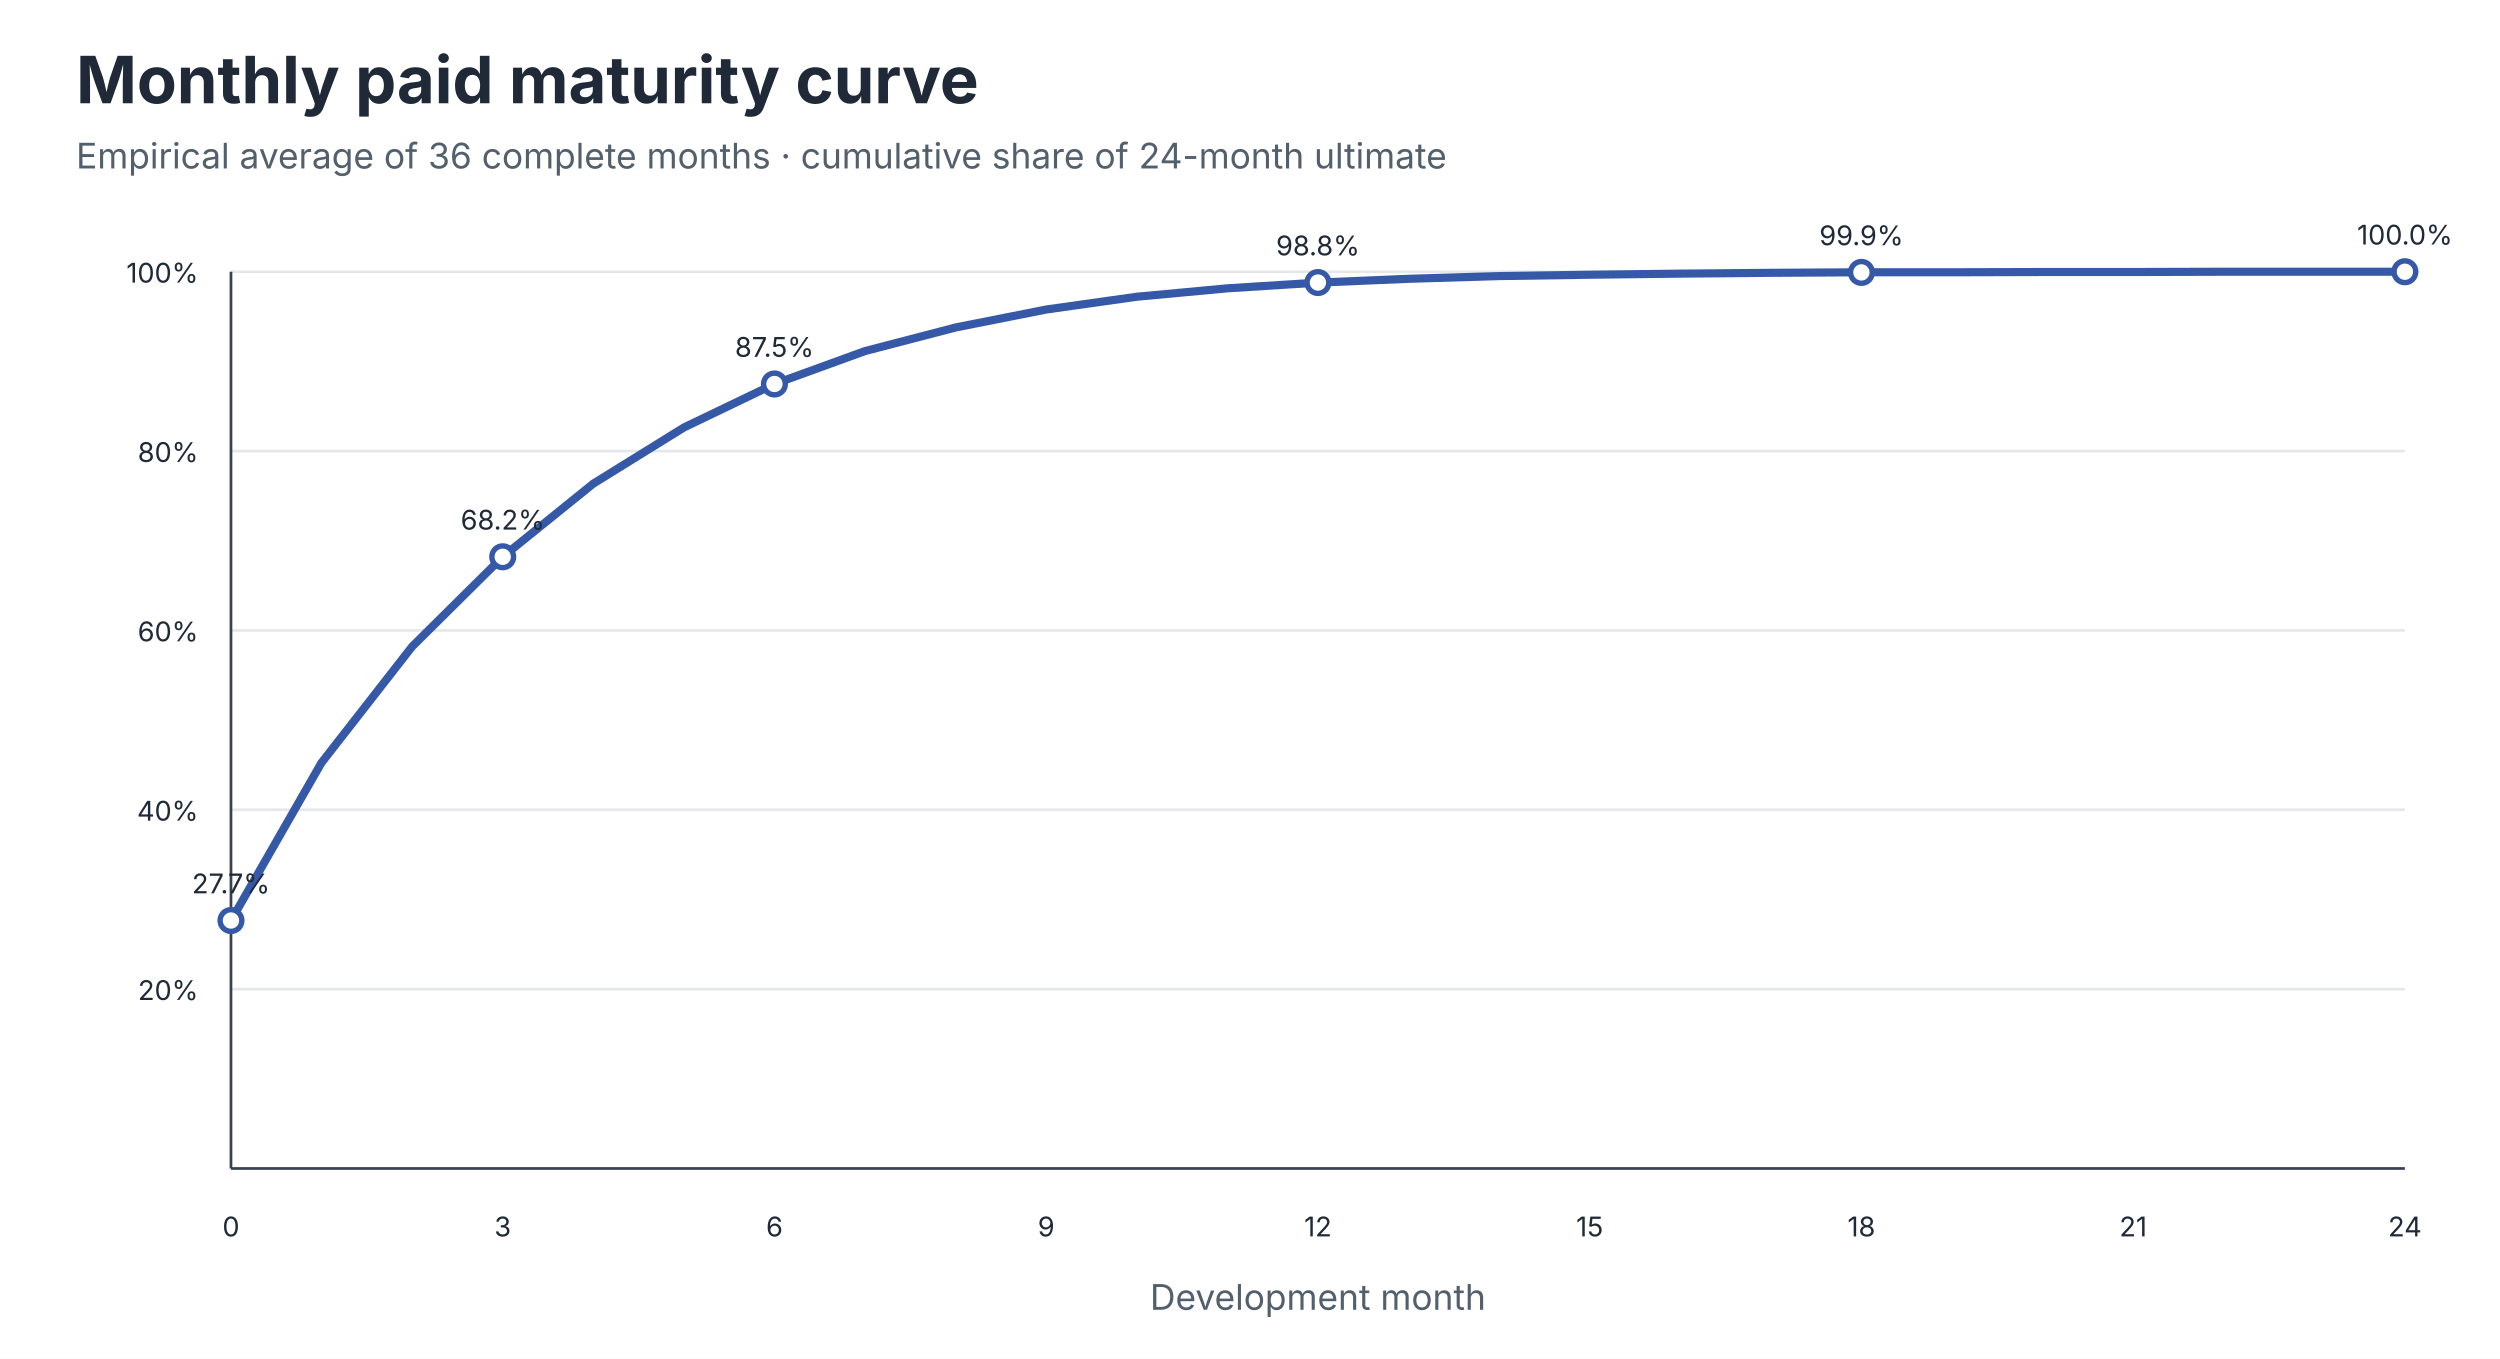
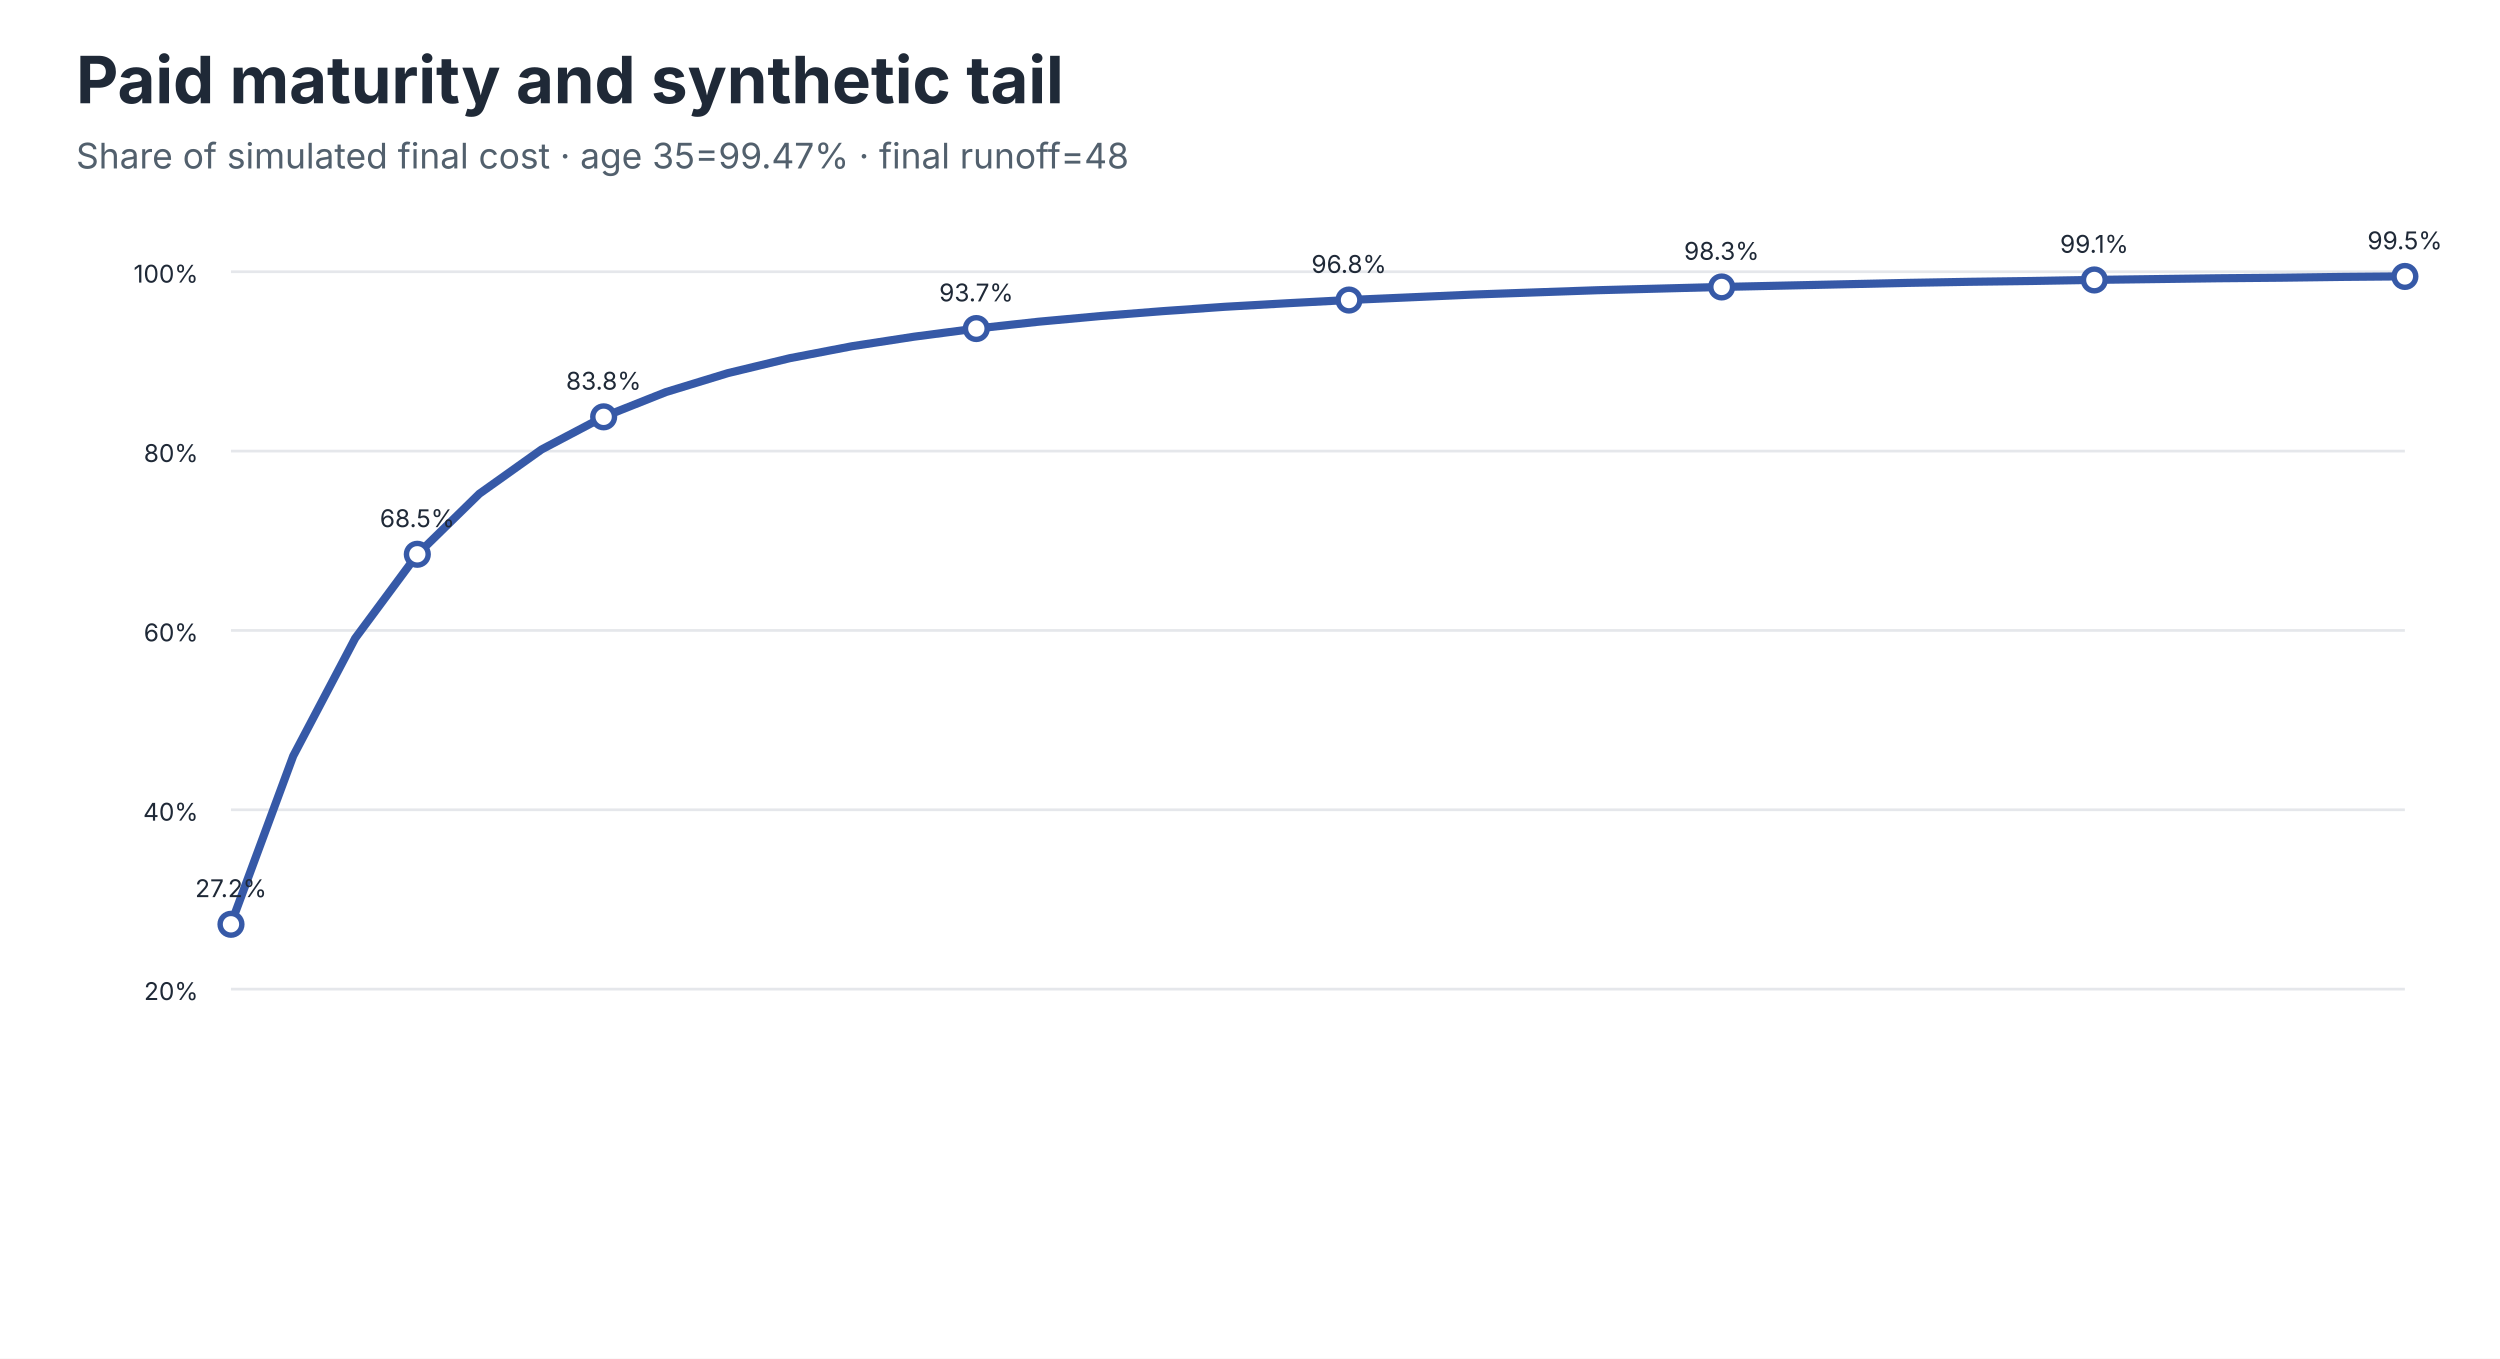
<svg xmlns="http://www.w3.org/2000/svg" viewBox="0 0 920 500" role="img">
  <rect width="920" height="500" fill="#ffffff" />
-   <style>
- text { font-family: Inter, Arial, sans-serif; fill: #1f2937; }
- .title { font-size: 24px; font-weight: 700; }
- .subtitle { font-size: 13px; fill: #52606d; }
- .label { font-size: 10px; }
- .value { font-size: 8px; font-family: Menlo, Consolas, monospace; }
- </style>
-   <text x="28" y="38" class="title">Monthly paid maturity curve</text>
-   <text x="28" y="62" class="subtitle">Empirical average of 36 complete months · cumulative share of 24-month ultimate</text>
+   <style>text { font-family: Inter, Arial, sans-serif; fill:#1f2937; } .title { font-size:24px;font-weight:700; } .subtitle { font-size:13px;fill:#52606d; } .label { font-size:9px; } .value { font-size:7px;font-family:Menlo,monospace; }</style>
+   <text x="28" y="38" class="title">Paid maturity and synthetic tail</text>
+   <text x="28" y="62" class="subtitle">Share of simulated final cost · age 35=99.47% · final runoff=48</text>
  <line x1="85" y1="364.0" x2="885" y2="364.0" stroke="#e5e7eb" />
  <text x="73" y="368.0" class="label" text-anchor="end">20%</text>
  <line x1="85" y1="298.0" x2="885" y2="298.0" stroke="#e5e7eb" />
  <text x="73" y="302.0" class="label" text-anchor="end">40%</text>
  <line x1="85" y1="232.0" x2="885" y2="232.0" stroke="#e5e7eb" />
  <text x="73" y="236.0" class="label" text-anchor="end">60%</text>
  <line x1="85" y1="166.0" x2="885" y2="166.0" stroke="#e5e7eb" />
  <text x="73" y="170.0" class="label" text-anchor="end">80%</text>
  <line x1="85" y1="100.0" x2="885" y2="100.0" stroke="#e5e7eb" />
  <text x="73" y="104.0" class="label" text-anchor="end">100%</text>
-   <line x1="85" y1="100" x2="85" y2="430" stroke="#374151" />
-   <line x1="85" y1="430" x2="885" y2="430" stroke="#374151" />
-   <text x="85.0" y="455" class="label" text-anchor="middle">0</text>
-   <text x="185.0" y="455" class="label" text-anchor="middle">3</text>
-   <text x="285.0" y="455" class="label" text-anchor="middle">6</text>
-   <text x="385.0" y="455" class="label" text-anchor="middle">9</text>
-   <text x="485.0" y="455" class="label" text-anchor="middle">12</text>
-   <text x="585.0" y="455" class="label" text-anchor="middle">15</text>
-   <text x="685.0" y="455" class="label" text-anchor="middle">18</text>
-   <text x="785.0" y="455" class="label" text-anchor="middle">21</text>
-   <text x="885.0" y="455" class="label" text-anchor="middle">24</text>
-   <polyline points="85.0,338.8 118.3,280.7 151.7,237.9 185.0,204.9 218.3,178.0 251.7,157.3 285.0,141.3 318.3,129.2 351.7,120.5 385.0,113.9 418.3,109.2 451.7,106.1 485.0,104.0 518.3,102.6 551.7,101.6 585.0,101.1 618.3,100.7 651.7,100.4 685.0,100.2 718.3,100.2 751.7,100.1 785.0,100.1 818.3,100.0 851.7,100.0 885.0,100.0" fill="none" stroke="#3659a7" stroke-width="3" />
-   <circle cx="85.0" cy="338.754" r="4" fill="#ffffff" stroke="#3659a7" stroke-width="2" />
-   <text x="85.0" y="328.754" class="label" text-anchor="middle">27.7%</text>
-   <circle cx="185.0" cy="204.897" r="4" fill="#ffffff" stroke="#3659a7" stroke-width="2" />
-   <text x="185.0" y="194.897" class="label" text-anchor="middle">68.2%</text>
-   <circle cx="285.0" cy="141.309" r="4" fill="#ffffff" stroke="#3659a7" stroke-width="2" />
-   <text x="285.0" y="131.309" class="label" text-anchor="middle">87.5%</text>
-   <circle cx="485.0" cy="103.977" r="4" fill="#ffffff" stroke="#3659a7" stroke-width="2" />
-   <text x="485.0" y="93.977" class="label" text-anchor="middle">98.8%</text>
-   <circle cx="685.0" cy="100.247" r="4" fill="#ffffff" stroke="#3659a7" stroke-width="2" />
-   <text x="685.0" y="90.247" class="label" text-anchor="middle">99.9%</text>
-   <circle cx="885.0" cy="100.0" r="4" fill="#ffffff" stroke="#3659a7" stroke-width="2" />
-   <text x="885.0" y="90.0" class="label" text-anchor="middle">100.0%</text>
-   <text x="485.0" y="482" class="subtitle" text-anchor="middle">Development month</text>
+   <polyline points="85.0,340.1 107.9,278.2 130.7,234.9 153.6,204.0 176.4,181.7 199.3,165.4 222.1,153.4 245.0,144.3 267.9,137.3 290.7,131.8 313.6,127.4 336.4,123.9 359.3,120.9 382.1,118.4 405.0,116.3 427.9,114.5 450.7,112.9 473.6,111.6 496.4,110.4 519.3,109.4 542.1,108.4 565.0,107.6 587.9,106.8 610.7,106.2 633.6,105.6 656.4,105.1 679.3,104.6 702.1,104.1 725.0,103.7 747.9,103.4 770.7,103.0 793.6,102.7 816.4,102.4 839.3,102.2 862.1,101.9 885.0,101.7" fill="none" stroke="#3659a7" stroke-width="3" />
+   <circle cx="85.0" cy="340.141" r="4" fill="#fff" stroke="#3659a7" stroke-width="2" />
+   <text x="85.0" y="330.141" class="label" text-anchor="middle">27.2%</text>
+   <circle cx="153.571" cy="203.976" r="4" fill="#fff" stroke="#3659a7" stroke-width="2" />
+   <text x="153.571" y="193.976" class="label" text-anchor="middle">68.5%</text>
+   <circle cx="222.143" cy="153.396" r="4" fill="#fff" stroke="#3659a7" stroke-width="2" />
+   <text x="222.143" y="143.396" class="label" text-anchor="middle">83.8%</text>
+   <circle cx="359.286" cy="120.906" r="4" fill="#fff" stroke="#3659a7" stroke-width="2" />
+   <text x="359.286" y="110.906" class="label" text-anchor="middle">93.7%</text>
+   <circle cx="496.429" cy="110.418" r="4" fill="#fff" stroke="#3659a7" stroke-width="2" />
+   <text x="496.429" y="100.418" class="label" text-anchor="middle">96.8%</text>
+   <circle cx="633.571" cy="105.601" r="4" fill="#fff" stroke="#3659a7" stroke-width="2" />
+   <text x="633.571" y="95.601" class="label" text-anchor="middle">98.3%</text>
+   <circle cx="770.714" cy="103.026" r="4" fill="#fff" stroke="#3659a7" stroke-width="2" />
+   <text x="770.714" y="93.026" class="label" text-anchor="middle">99.1%</text>
+   <circle cx="885.0" cy="101.736" r="4" fill="#fff" stroke="#3659a7" stroke-width="2" />
+   <text x="885.0" y="91.736" class="label" text-anchor="middle">99.5%</text>
</svg>
